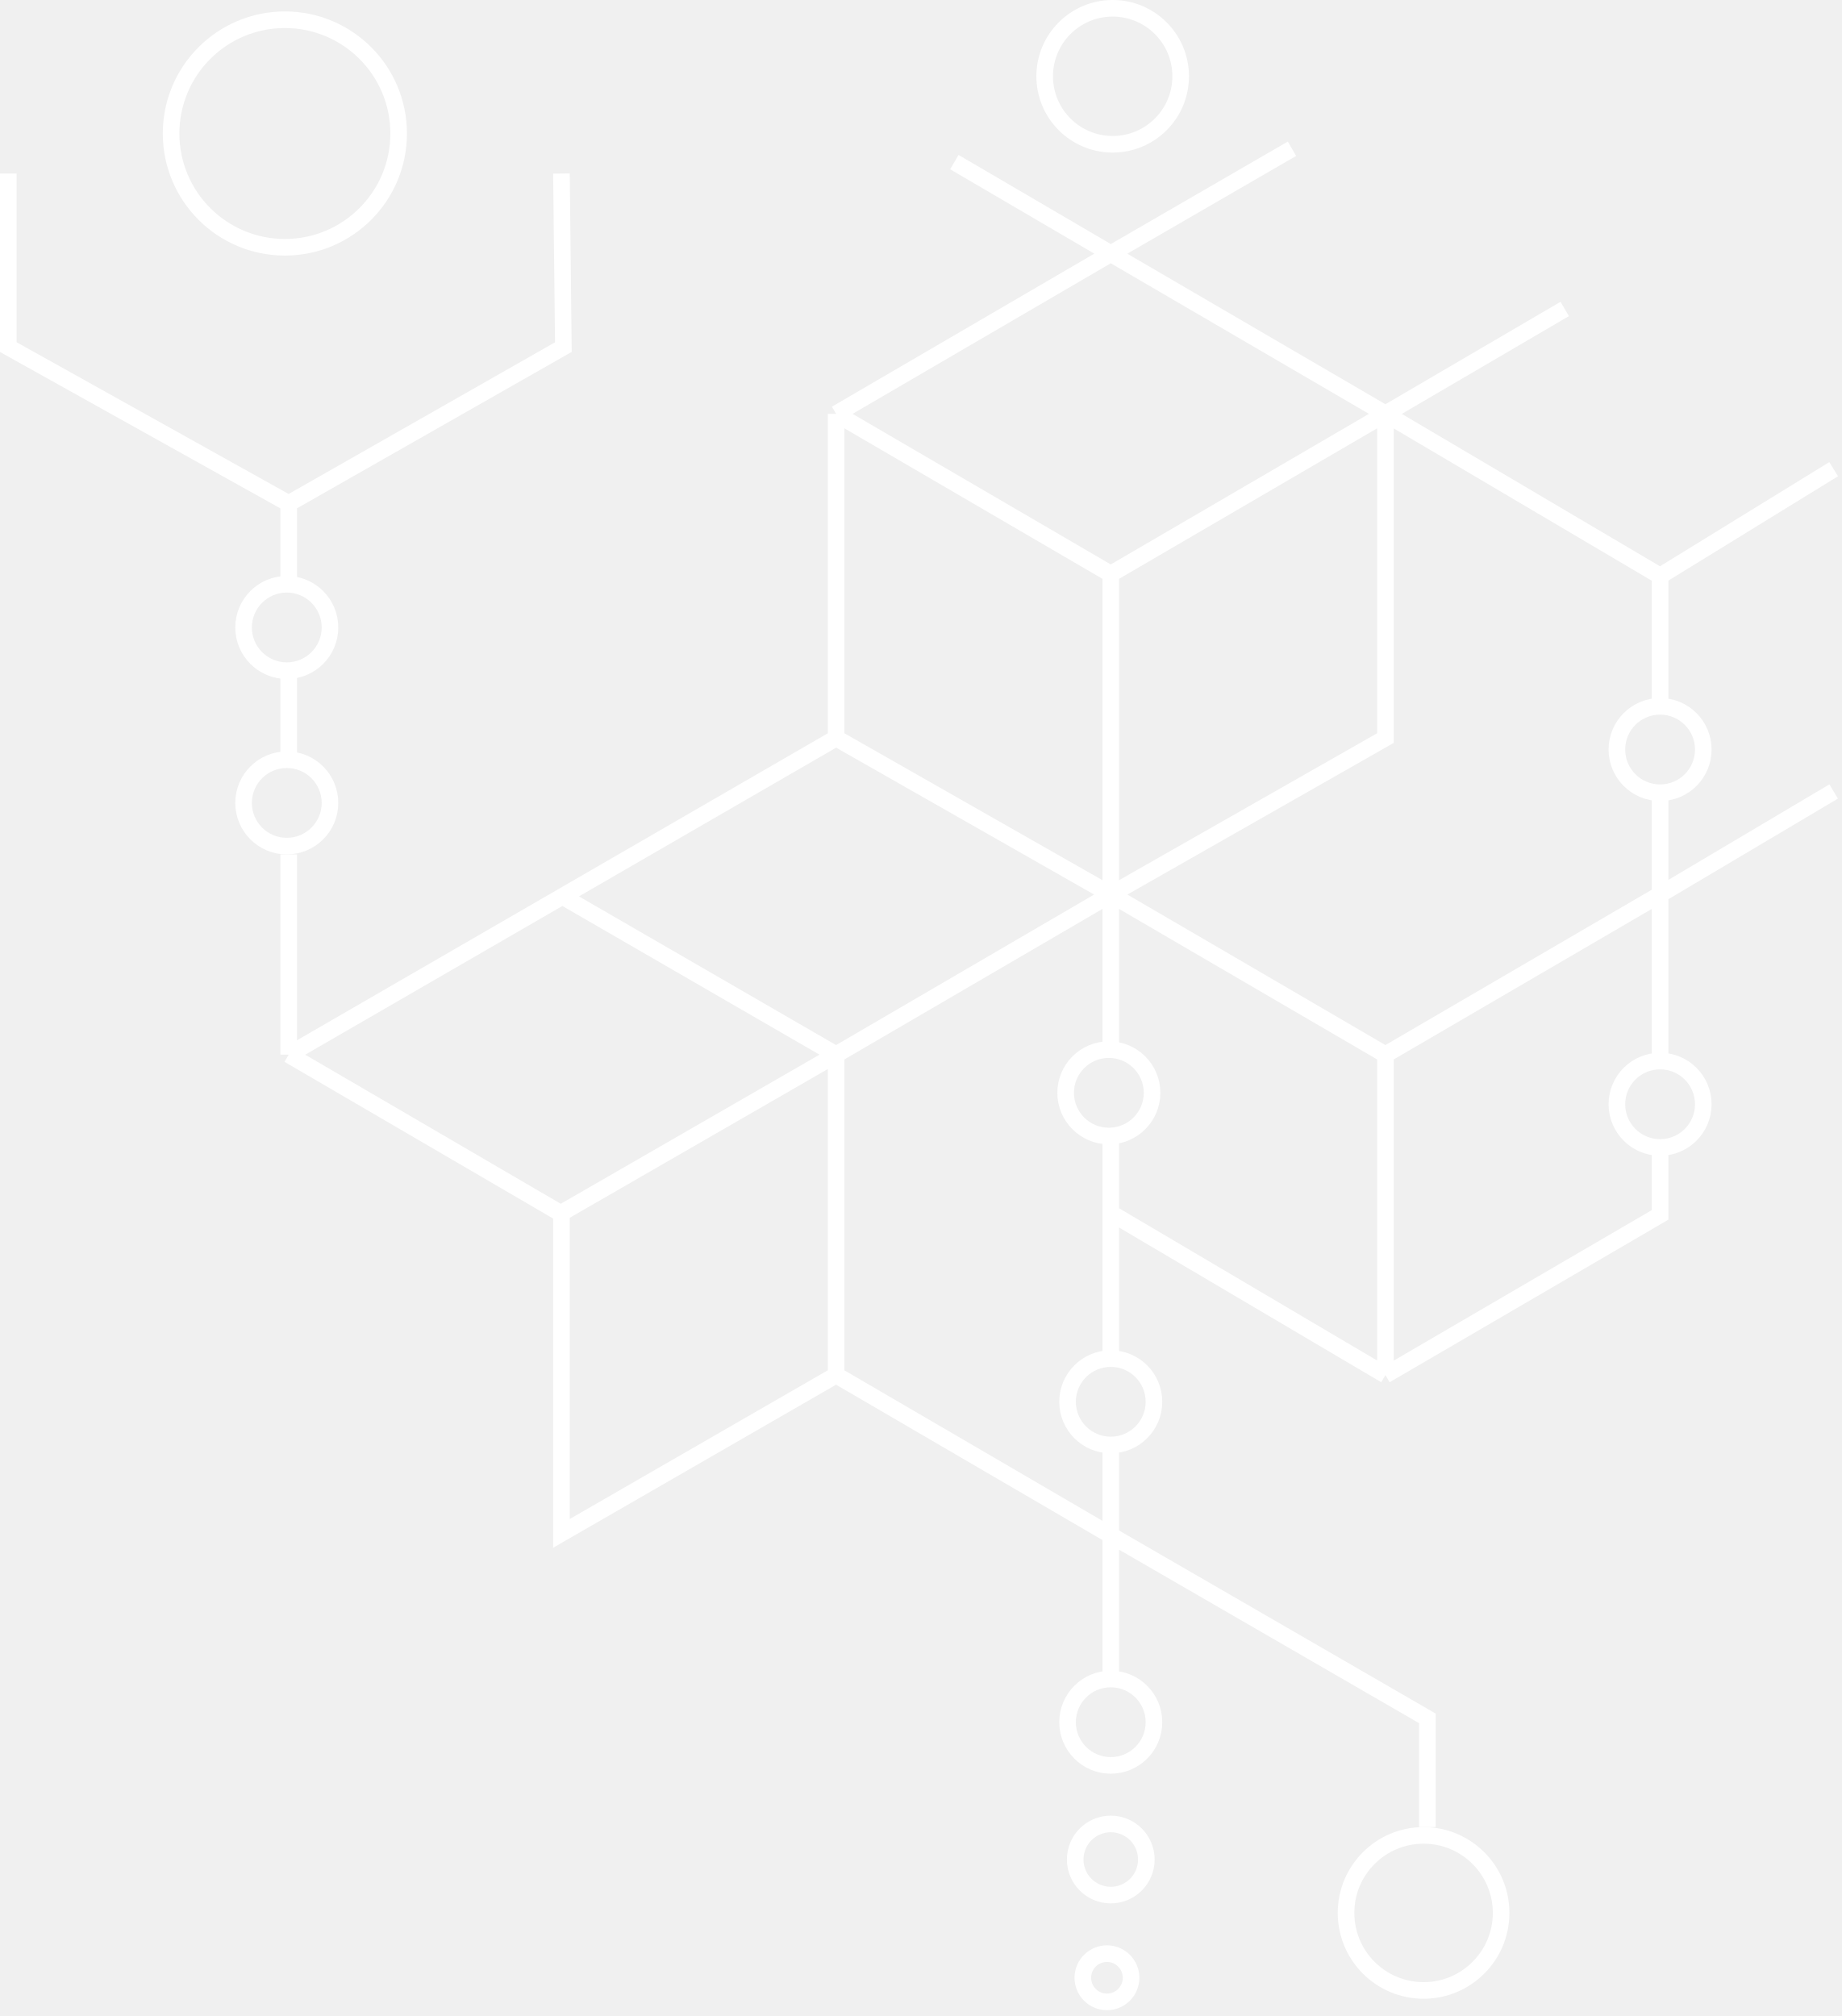
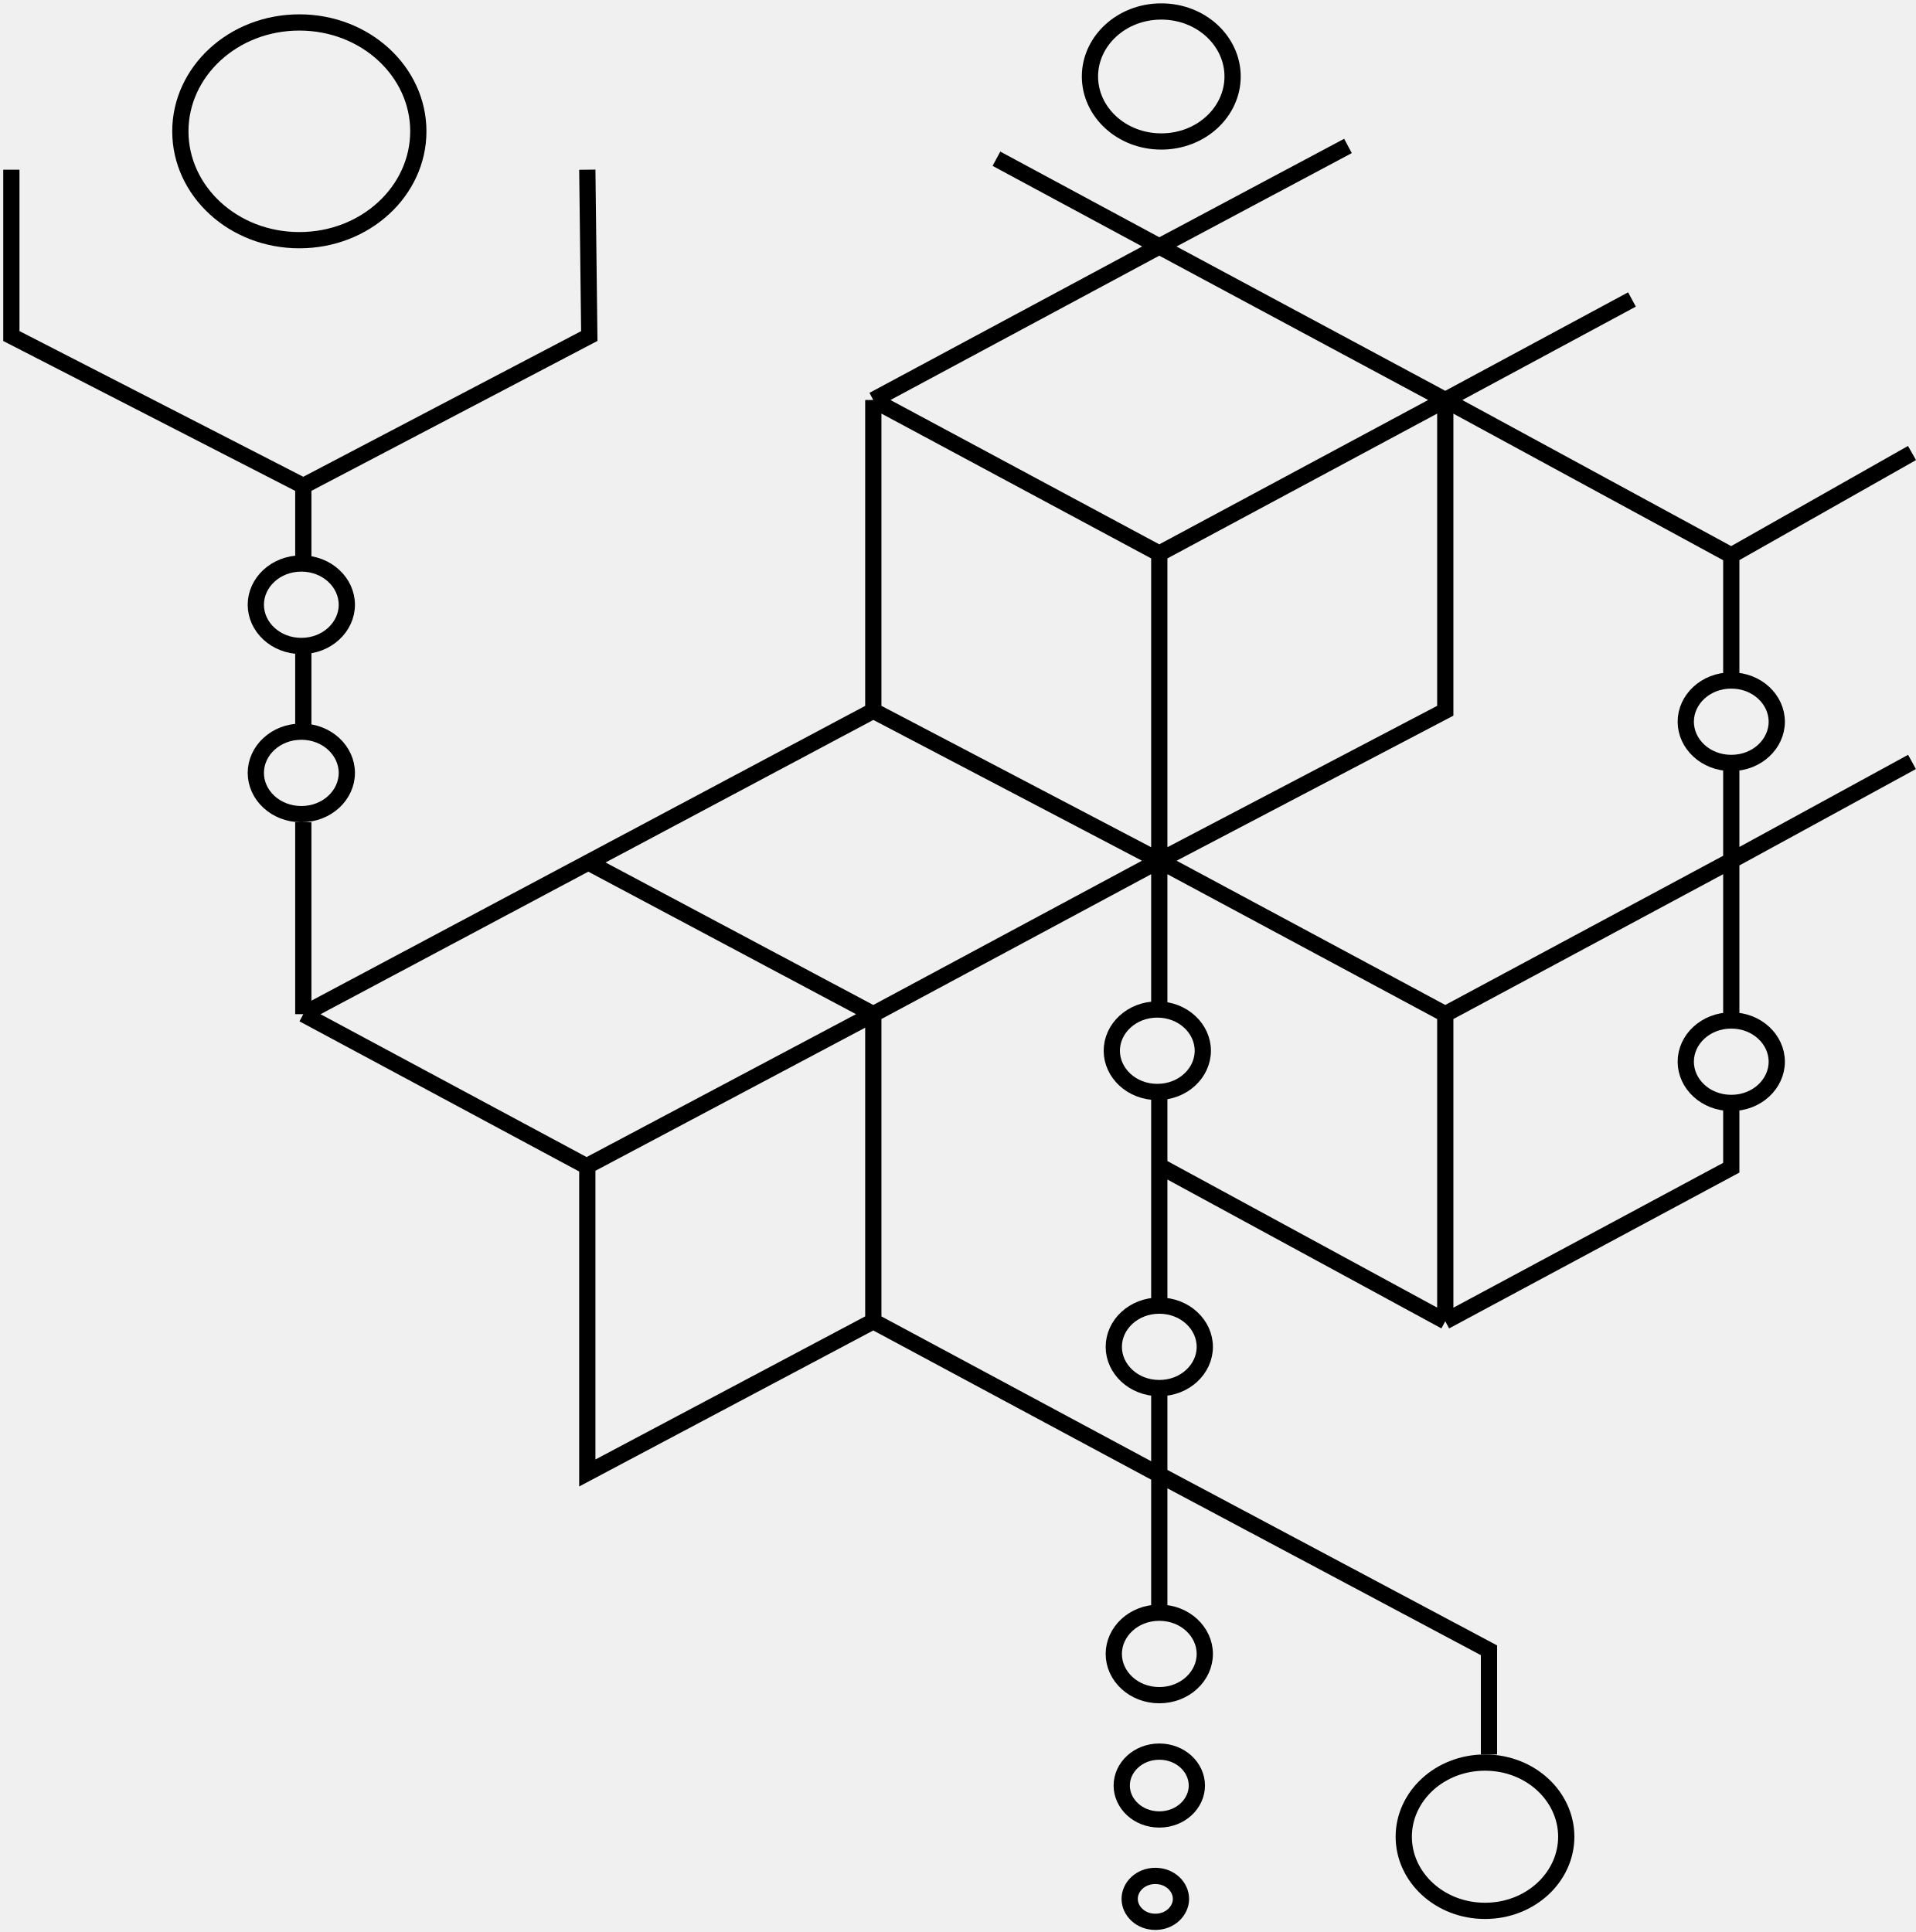
- <svg xmlns="http://www.w3.org/2000/svg" width="222" height="243" viewBox="0 0 222 243" fill="none">
-   <path d="M172.034 220.23L172.034 207.126L133.874 185.057M100.77 165.747L67.667 184.827L67.667 146.207L100.77 127.126M100.77 165.747L100.77 127.126M100.77 165.747L133.874 185.057M100.77 127.126L133.873 107.816M100.77 127.126L67.781 108.046M67.897 146.437L34.793 127.126M34.793 127.126L67.781 108.046M34.793 127.126L34.793 115.057L34.793 102.988M100.77 88.965L133.873 107.816M100.77 88.965L100.77 49.885M100.77 88.965L67.781 108.046M133.873 107.816L166.977 127.126M133.873 107.816L133.874 69.195M133.873 107.816L166.977 88.965L166.977 49.885M133.873 107.816L133.874 126.667M133.874 146.207L166.977 165.747M133.874 146.207L133.874 163.448M133.874 146.207L133.874 136.609M166.977 165.747L200.08 146.437L200.08 138.391M166.977 165.747L166.977 127.126M200.08 107.816L166.977 127.126M200.08 107.816L221 95.402M200.08 107.816L200.08 127.586M200.08 107.816L200.08 95.402M100.77 49.885L133.874 69.195M100.77 49.885L133.874 30.575M133.874 69.195L166.977 49.885M166.977 49.885L133.874 30.575M166.977 49.885L200.08 69.425M166.977 49.885L188.586 37.241M34.793 60.69L67.897 41.839L67.667 20.919M34.793 60.69L1 41.839L1 20.919M34.793 60.69L34.793 70.115M133.874 30.575L155.713 17.931M133.874 30.575L115.023 19.54M200.08 69.425L221 56.552M200.08 69.425L200.08 85.057M133.874 185.057L133.874 201.839M133.874 185.057L133.874 174.253M34.793 80.689L34.793 92.184" stroke="white" stroke-width="2" />
-   <circle cx="134.104" cy="9.195" r="8.195" stroke="white" stroke-width="2" />
-   <circle cx="34.334" cy="16.092" r="13.713" stroke="white" stroke-width="2" />
-   <circle cx="171.575" cy="230.575" r="9.345" stroke="white" stroke-width="2" />
-   <circle cx="133.873" cy="207.586" r="5.207" stroke="white" stroke-width="2" />
-   <circle cx="133.873" cy="168.965" r="5.207" stroke="white" stroke-width="2" />
-   <circle cx="133.643" cy="131.724" r="5.207" stroke="white" stroke-width="2" />
-   <circle cx="200.08" cy="133.103" r="5.207" stroke="white" stroke-width="2" />
-   <circle cx="200.08" cy="90.345" r="5.207" stroke="white" stroke-width="2" />
-   <circle cx="34.563" cy="75.632" r="5.207" stroke="white" stroke-width="2" />
-   <circle cx="34.563" cy="96.781" r="5.207" stroke="white" stroke-width="2" />
-   <circle cx="133.874" cy="224.138" r="4.287" stroke="white" stroke-width="2" />
-   <circle cx="133.414" cy="238.391" r="2.908" stroke="white" stroke-width="2" />
+ <svg xmlns="http://www.w3.org/2000/svg" width="236" height="238" viewBox="0 0 236 238" fill="none">
+   <path d="M183.402 216.13L183.402 203.295L142.794 181.678M107.568 162.764L72.341 181.453L72.341 143.624L107.568 124.935M107.568 162.764L107.568 124.935M107.568 162.764L142.794 181.678M107.568 124.935L142.794 106.02M107.568 124.935L72.464 106.246M72.586 143.849L37.36 124.935M37.36 124.935L72.464 106.246M37.36 124.935L37.36 113.113L37.36 101.292M107.568 87.556L142.794 106.02M107.568 87.556L107.568 49.277M107.568 87.556L72.464 106.246M142.794 106.02L178.02 124.935M142.794 106.02L142.794 68.191M142.794 106.02L178.02 87.556L178.02 49.277M142.794 106.02L142.794 124.485M142.794 143.624L178.02 162.764M142.794 143.624L142.794 160.512M142.794 143.624L142.794 134.223M178.02 162.764L213.247 143.849L213.247 135.968M178.02 162.764L178.02 124.935M213.247 106.02L178.02 124.935M213.247 106.02L235.508 93.861M213.247 106.02L213.247 125.385M213.247 106.02L213.247 93.861M107.568 49.277L142.794 68.191M107.568 49.277L142.794 30.362M142.794 68.191L178.02 49.277M178.02 49.277L142.794 30.362M178.02 49.277L213.247 68.417M178.02 49.277L201.015 36.892M37.36 59.86L72.586 41.396L72.341 20.905M37.36 59.86L1.399 41.396L1.399 20.905M37.36 59.86L37.36 69.092M142.794 30.362L166.034 17.978M142.794 30.362L122.735 19.554M213.247 68.417L235.508 55.807M213.247 68.417L213.247 83.728M142.794 181.678L142.794 198.116M142.794 181.678L142.794 171.095M37.36 79.45L37.36 90.709" stroke="black" stroke-width="2" />
+   <path d="M151.824 9.421C151.824 13.767 147.971 17.428 143.039 17.428C138.107 17.428 134.254 13.767 134.254 9.421C134.254 5.076 138.107 1.414 143.039 1.414C147.971 1.414 151.824 5.076 151.824 9.421Z" stroke="black" stroke-width="2" />
+   <path d="M51.527 16.177C51.527 23.507 45.045 29.588 36.871 29.588C28.697 29.588 22.215 23.507 22.215 16.177C22.215 8.846 28.697 2.766 36.871 2.766C45.045 2.766 51.527 8.846 51.527 16.177Z" stroke="black" stroke-width="2" />
+   <path d="M192.922 226.263C192.922 231.23 188.521 235.395 182.914 235.395C177.306 235.395 172.905 231.23 172.905 226.263C172.905 221.295 177.306 217.13 182.914 217.13C188.521 217.13 192.922 221.295 192.922 226.263Z" stroke="black" stroke-width="2" />
+   <path d="M148.399 203.745C148.399 206.474 145.97 208.825 142.794 208.825C139.619 208.825 137.189 206.474 137.189 203.745C137.189 201.016 139.619 198.666 142.794 198.666C145.97 198.666 148.399 201.016 148.399 203.745Z" stroke="black" stroke-width="2" />
+   <path d="M148.399 165.916C148.399 168.645 145.97 170.996 142.794 170.996C139.619 170.996 137.189 168.645 137.189 165.916C137.189 163.187 139.619 160.837 142.794 160.837C145.97 160.837 148.399 163.187 148.399 165.916Z" stroke="black" stroke-width="2" />
+   <path d="M148.154 129.439C148.154 132.168 145.724 134.518 142.549 134.518C139.374 134.518 136.944 132.168 136.944 129.439C136.944 126.71 139.374 124.359 142.549 124.359C145.724 124.359 148.154 126.71 148.154 129.439Z" stroke="black" stroke-width="2" />
+   <path d="M218.851 130.789C218.851 133.518 216.422 135.869 213.247 135.869C210.071 135.869 207.642 133.518 207.642 130.789C207.642 128.06 210.071 125.71 213.247 125.71C216.422 125.71 218.851 128.06 218.851 130.789Z" stroke="black" stroke-width="2" />
+   <path d="M218.851 88.907C218.851 91.636 216.422 93.987 213.247 93.987C210.071 93.987 207.642 91.636 207.642 88.907C207.642 86.178 210.071 83.828 213.247 83.828C216.422 83.828 218.851 86.178 218.851 88.907Z" stroke="black" stroke-width="2" />
+   <path d="M42.72 74.497C42.72 77.226 40.29 79.576 37.115 79.576C33.94 79.576 31.51 77.226 31.51 74.497C31.51 71.768 33.94 69.417 37.115 69.417C40.29 69.417 42.72 71.768 42.72 74.497Z" stroke="black" stroke-width="2" />
+   <path d="M42.72 95.212C42.72 97.941 40.29 100.292 37.115 100.292C33.94 100.292 31.51 97.941 31.51 95.212C31.51 92.483 33.94 90.132 37.115 90.132C40.29 90.132 42.72 92.483 42.72 95.212Z" stroke="black" stroke-width="2" />
+   <path d="M147.421 219.958C147.421 222.19 145.429 224.137 142.794 224.137C140.16 224.137 138.168 222.19 138.168 219.958C138.168 217.726 140.16 215.779 142.794 215.779C145.429 215.779 147.421 217.726 147.421 219.958Z" stroke="black" stroke-width="2" />
+   <path d="M145.464 233.919C145.464 235.404 144.129 236.746 142.305 236.746C140.481 236.746 139.146 235.404 139.146 233.919C139.146 232.433 140.481 231.091 142.305 231.091C144.129 231.091 145.464 232.433 145.464 233.919Z" stroke="black" stroke-width="2" />
</svg>
